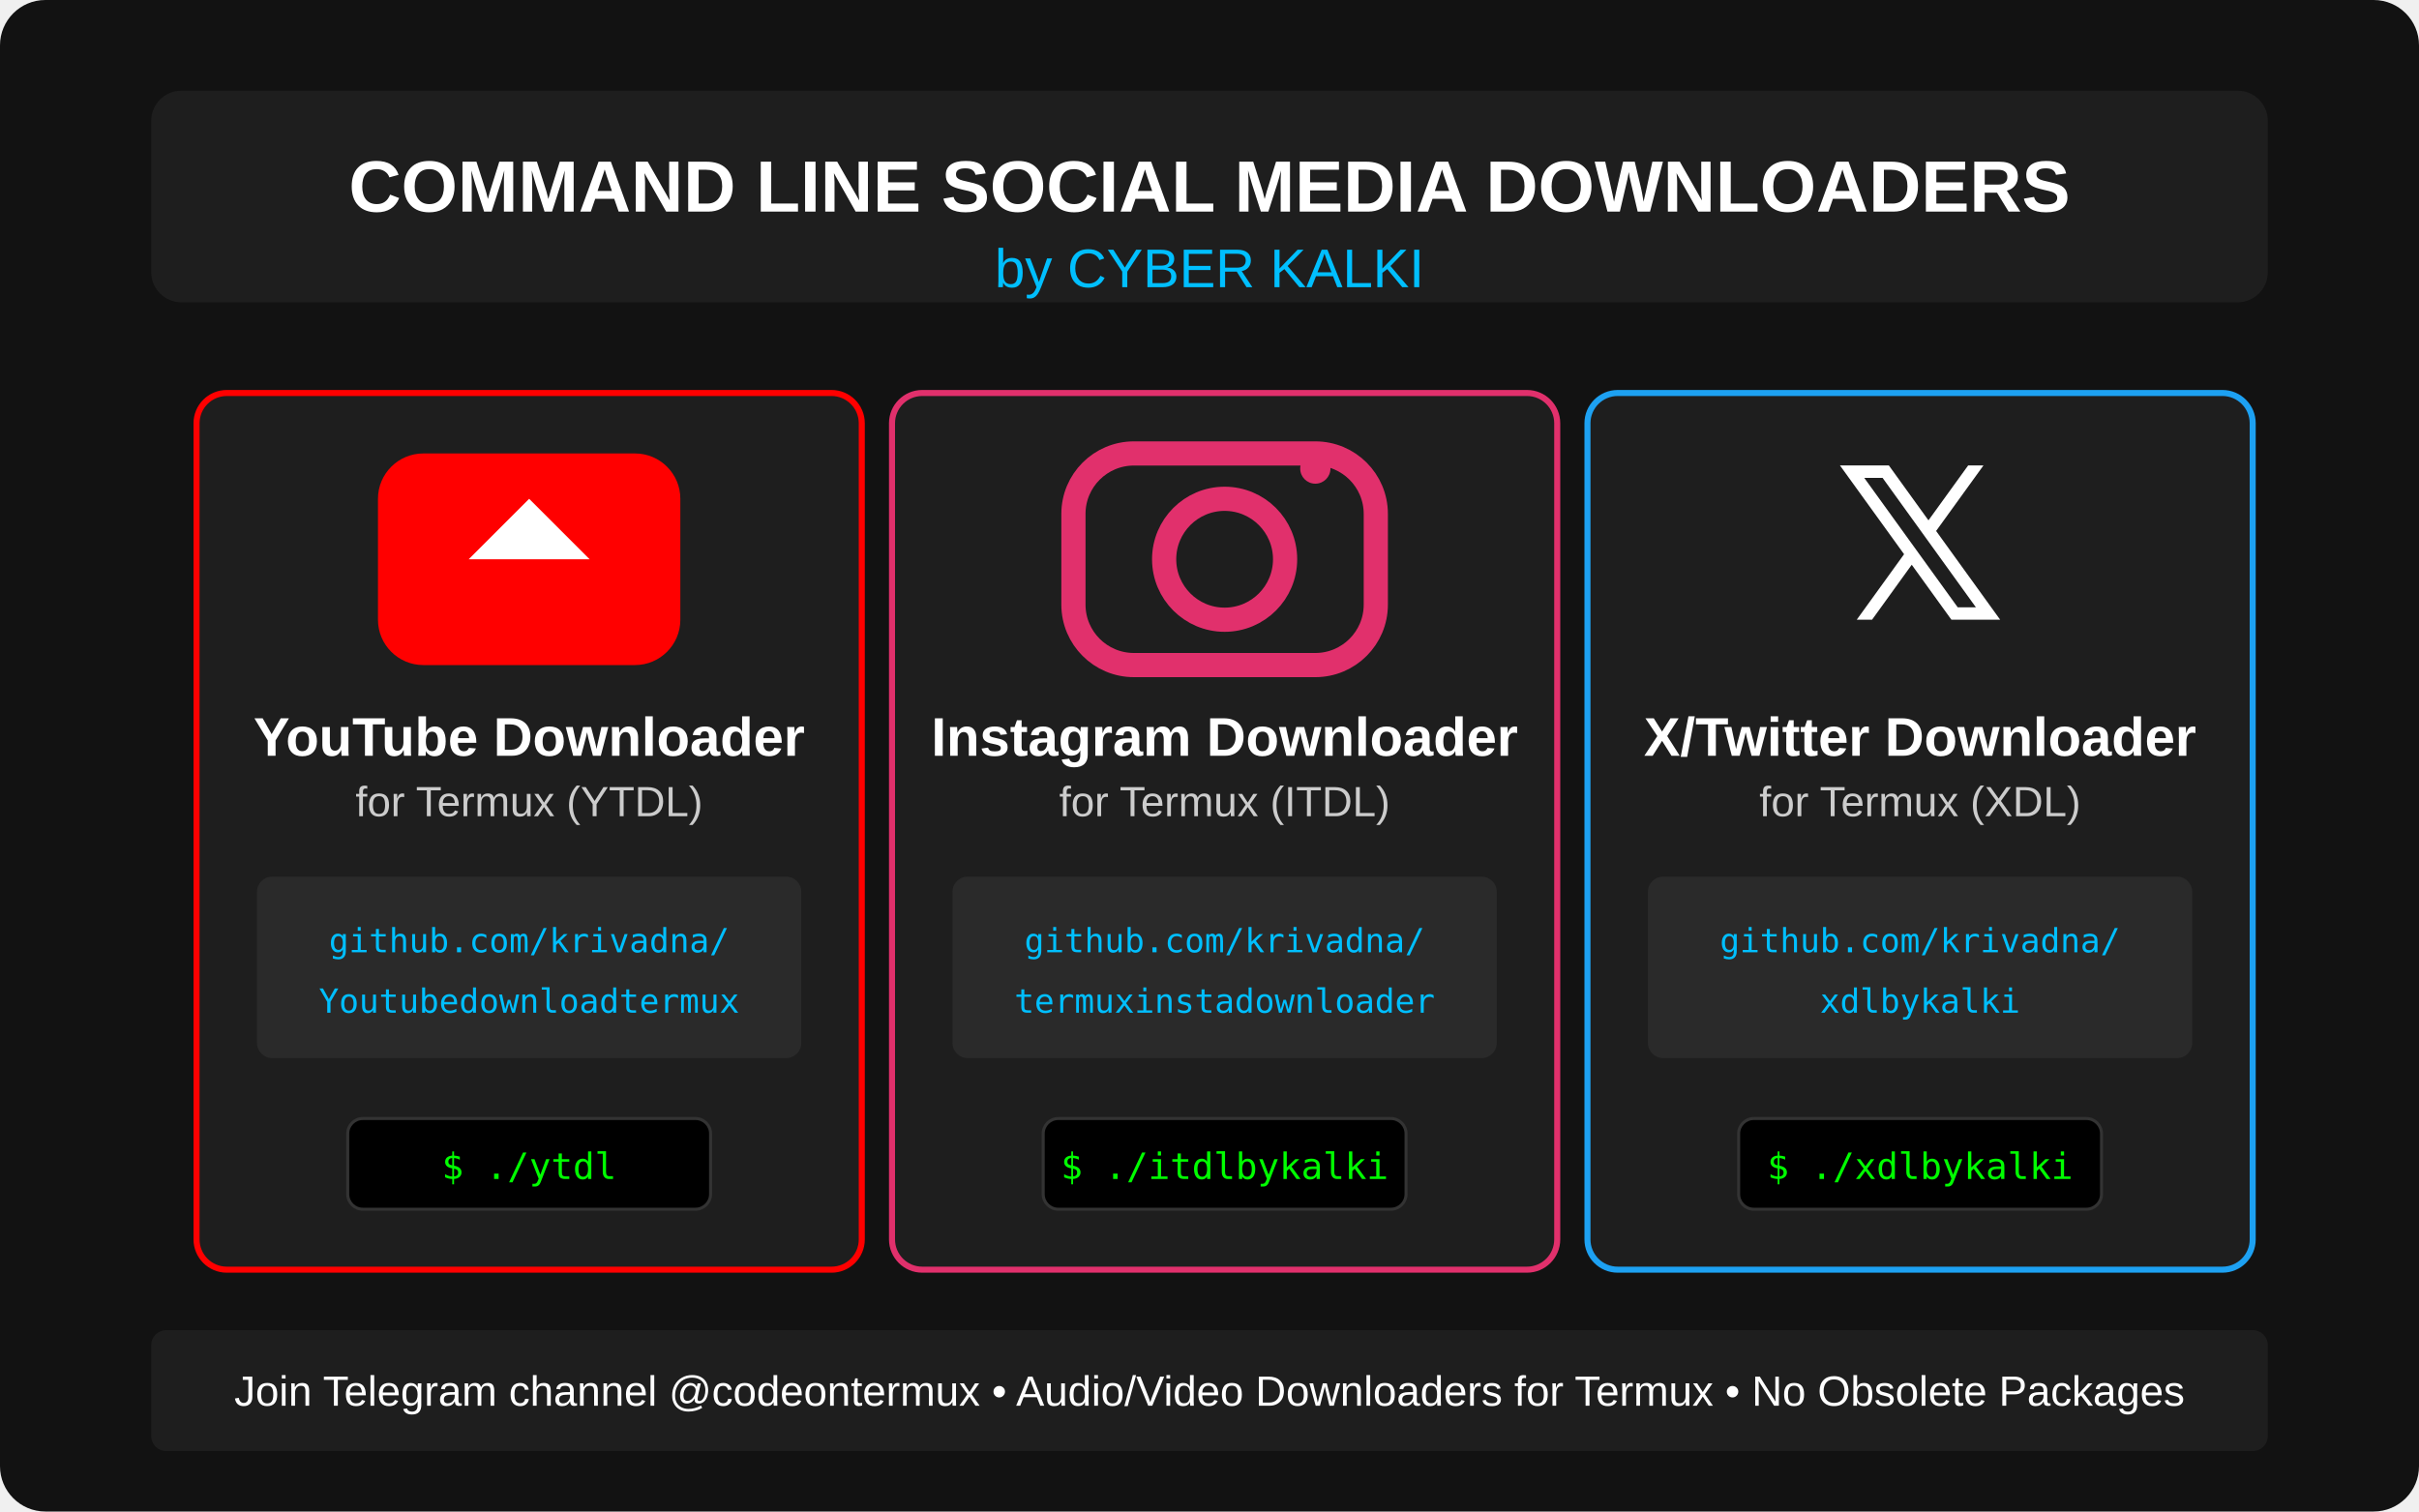
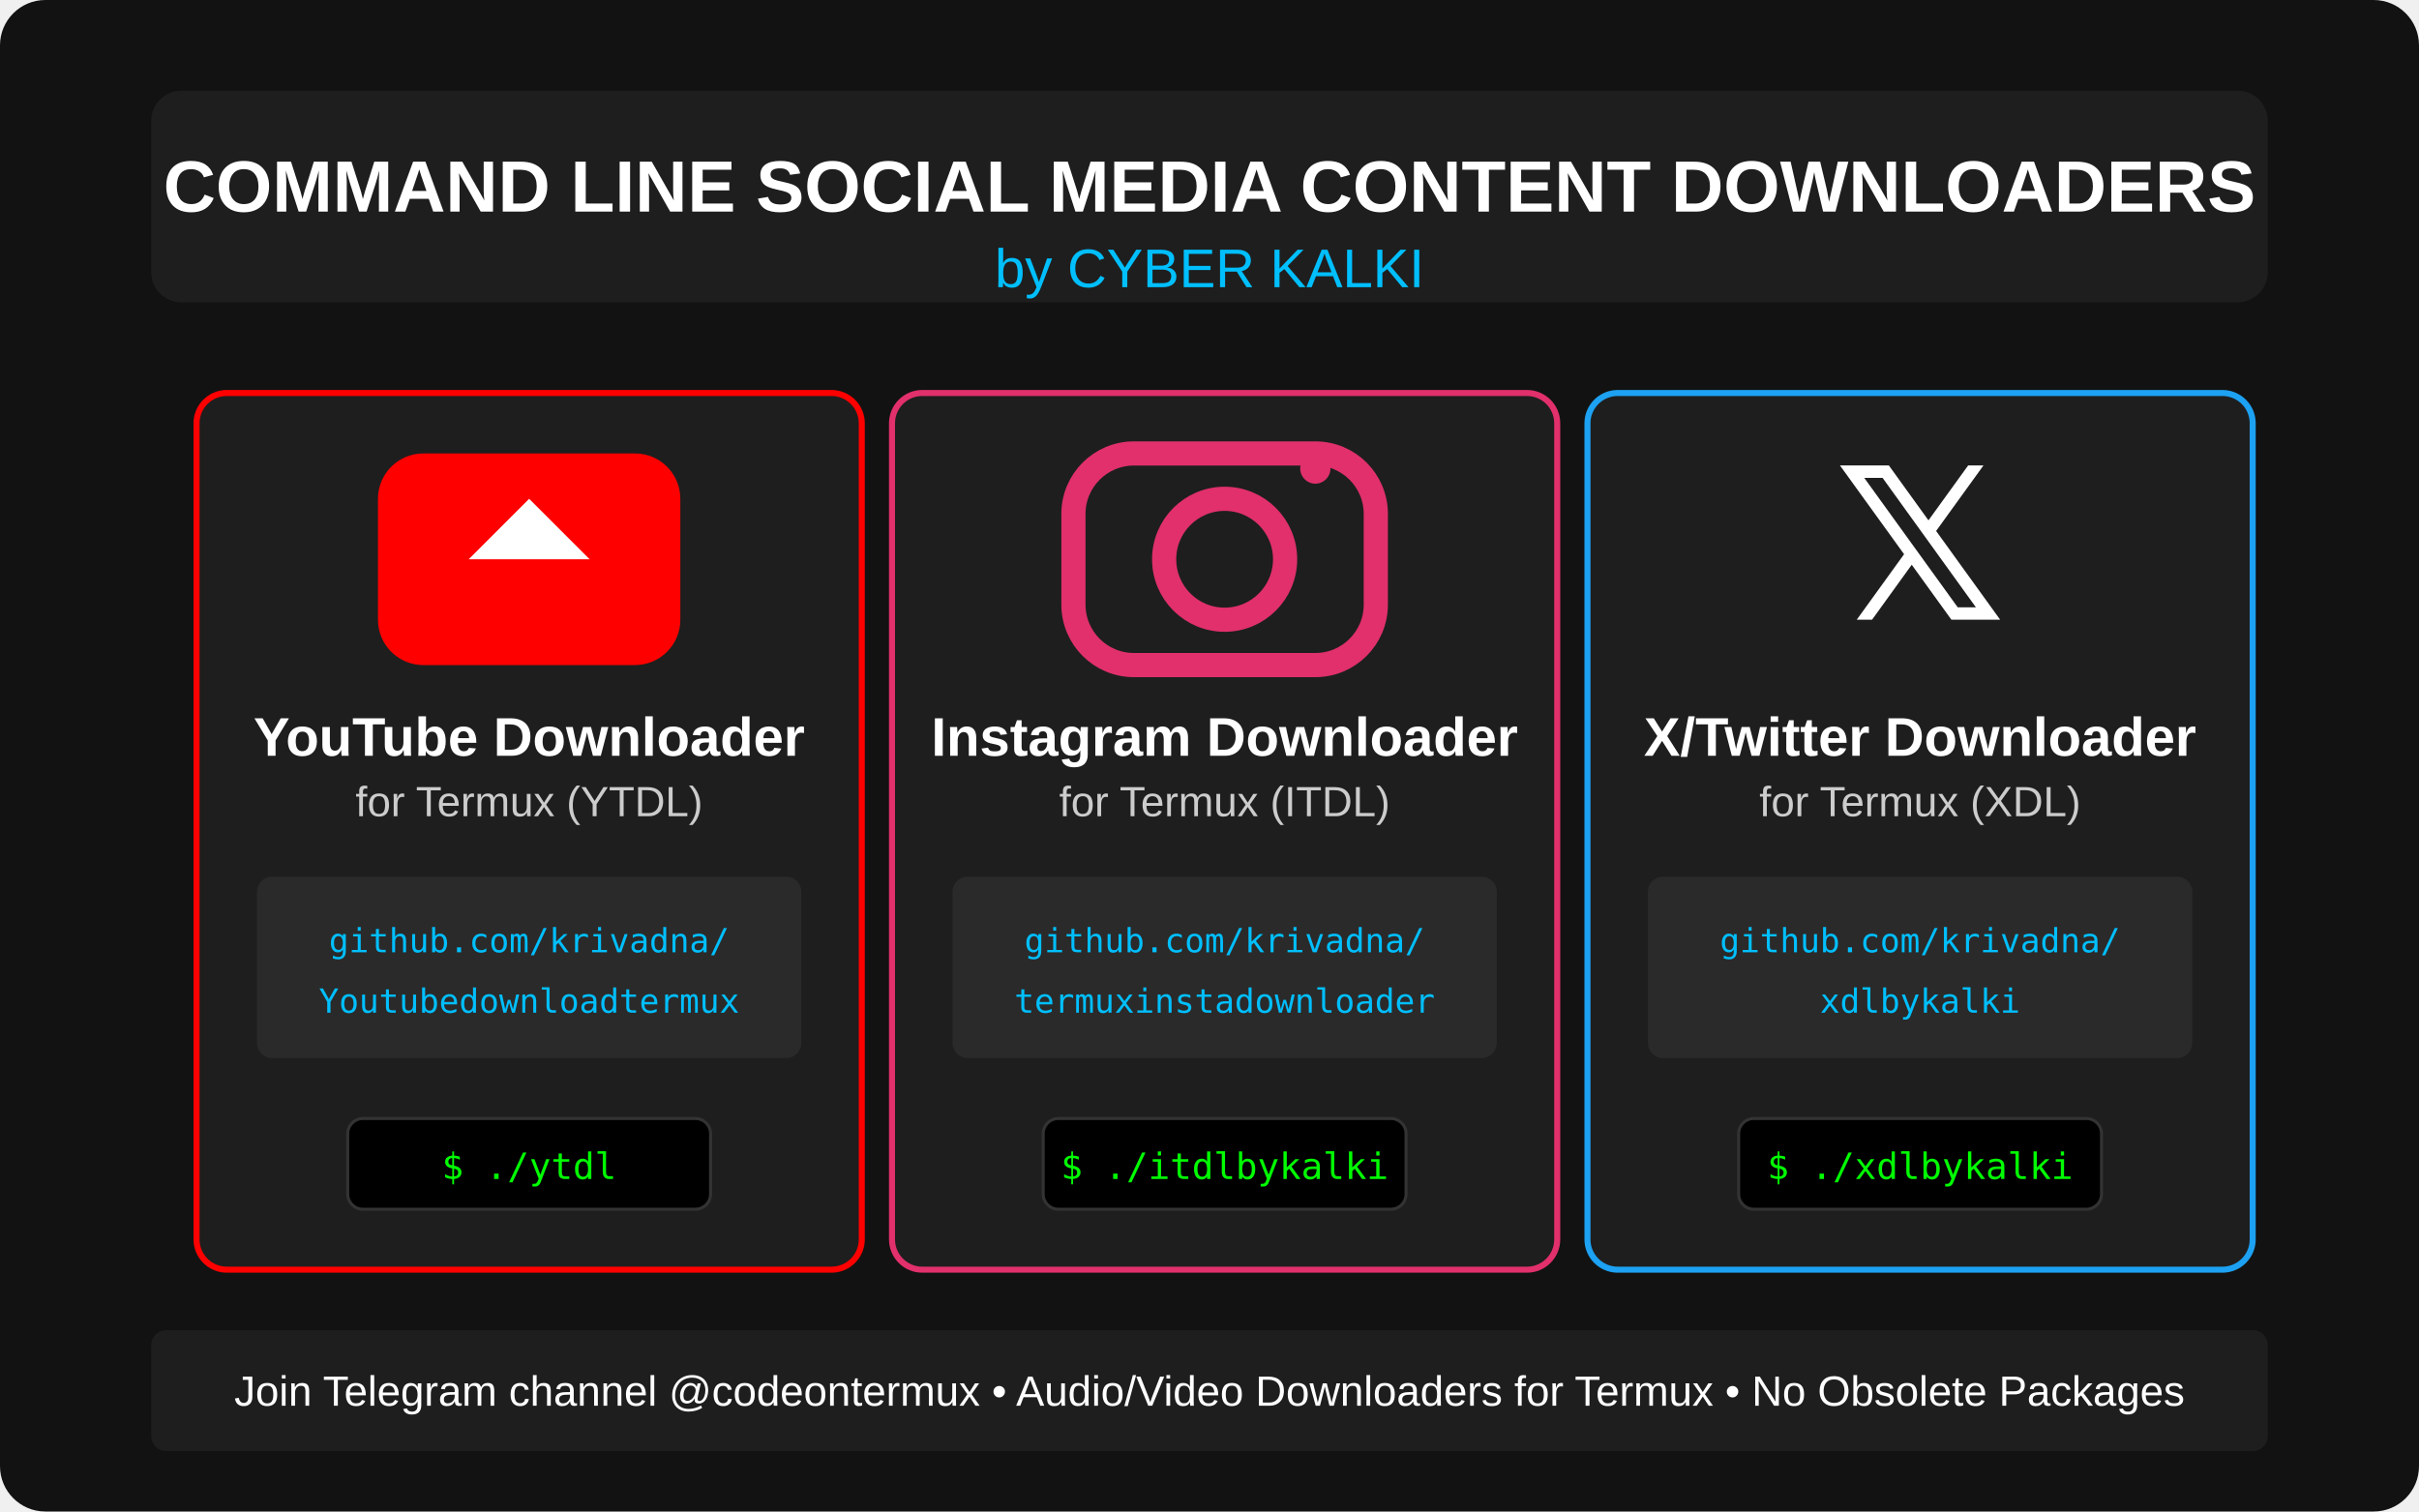
<svg xmlns="http://www.w3.org/2000/svg" viewBox="0 0 800 500">
  <rect width="800" height="500" rx="15" fill="#121212" />
  <rect x="50" y="30" width="700" height="70" rx="10" fill="#1E1E1E" />
-   <text x="400" y="70" font-family="Arial" font-size="24" font-weight="bold" fill="#FFFFFF" text-anchor="middle">COMMAND LINE SOCIAL MEDIA DOWNLOADERS</text>
+   <text x="400" y="70" font-family="Arial" font-size="24" font-weight="bold" fill="#FFFFFF" text-anchor="middle">COMMAND LINE SOCIAL MEDIA CONTENT DOWNLOADERS</text>
  <text x="400" y="95" font-family="Arial" font-size="18" fill="#00BFFF" text-anchor="middle">by CYBER KALKI</text>
  <rect x="65" y="130" width="220" height="290" rx="10" fill="#1E1E1E" stroke="#FF0000" stroke-width="2" />
  <rect x="125" y="150" width="100" height="70" rx="15" fill="#FF0000" />
  <polygon points="175,165 195,185 155,185" fill="#FFFFFF" />
  <text x="175" y="250" font-family="Arial" font-size="18" font-weight="bold" fill="#FFFFFF" text-anchor="middle">YouTube Downloader</text>
  <text x="175" y="270" font-family="Arial" font-size="14" fill="#CCCCCC" text-anchor="middle">for Termux (YTDL)</text>
  <rect x="85" y="290" width="180" height="60" rx="5" fill="#2A2A2A" />
  <text x="175" y="315" font-family="monospace" font-size="11" fill="#00BFFF" text-anchor="middle">github.com/krivadna/</text>
  <text x="175" y="335" font-family="monospace" font-size="11" fill="#00BFFF" text-anchor="middle">Youtubedownloadtermux</text>
  <rect x="295" y="130" width="220" height="290" rx="10" fill="#1E1E1E" stroke="#E1306C" stroke-width="2" />
  <rect x="355" y="150" width="100" height="70" rx="20" stroke="#E1306C" stroke-width="8" fill="none" />
  <circle cx="405" cy="185" r="20" stroke="#E1306C" stroke-width="8" fill="none" />
  <circle cx="435" cy="155" r="5" fill="#E1306C" />
  <text x="405" y="250" font-family="Arial" font-size="18" font-weight="bold" fill="#FFFFFF" text-anchor="middle">Instagram Downloader</text>
  <text x="405" y="270" font-family="Arial" font-size="14" fill="#CCCCCC" text-anchor="middle">for Termux (ITDL)</text>
  <rect x="315" y="290" width="180" height="60" rx="5" fill="#2A2A2A" />
  <text x="405" y="315" font-family="monospace" font-size="11" fill="#00BFFF" text-anchor="middle">github.com/krivadna/</text>
  <text x="405" y="335" font-family="monospace" font-size="11" fill="#00BFFF" text-anchor="middle">termuxinstadownloader</text>
  <rect x="525" y="130" width="220" height="290" rx="10" fill="#1E1E1E" stroke="#1DA1F2" stroke-width="2" />
  <text x="635" y="205" font-family="Arial" font-size="70" font-weight="bold" fill="#FFFFFF" text-anchor="middle">𝕏</text>
  <text x="635" y="250" font-family="Arial" font-size="18" font-weight="bold" fill="#FFFFFF" text-anchor="middle">X/Twitter Downloader</text>
  <text x="635" y="270" font-family="Arial" font-size="14" fill="#CCCCCC" text-anchor="middle">for Termux (XDL)</text>
  <rect x="545" y="290" width="180" height="60" rx="5" fill="#2A2A2A" />
  <text x="635" y="315" font-family="monospace" font-size="11" fill="#00BFFF" text-anchor="middle">github.com/krivadna/</text>
  <text x="635" y="335" font-family="monospace" font-size="11" fill="#00BFFF" text-anchor="middle">xdlbykalki</text>
  <rect x="115" y="370" width="120" height="30" rx="5" fill="#000000" stroke="#333333" />
  <text x="175" y="390" font-family="monospace" font-size="12" fill="#00FF00" text-anchor="middle">$ ./ytdl</text>
  <rect x="345" y="370" width="120" height="30" rx="5" fill="#000000" stroke="#333333" />
  <text x="405" y="390" font-family="monospace" font-size="12" fill="#00FF00" text-anchor="middle">$ ./itdlbykalki</text>
  <rect x="575" y="370" width="120" height="30" rx="5" fill="#000000" stroke="#333333" />
  <text x="635" y="390" font-family="monospace" font-size="12" fill="#00FF00" text-anchor="middle">$ ./xdlbykalki</text>
  <rect x="50" y="440" width="700" height="40" rx="5" fill="#1E1E1E" />
  <text x="400" y="465" font-family="Arial" font-size="14" fill="#FFFFFF" text-anchor="middle">Join Telegram channel @codeontermux • Audio/Video Downloaders for Termux • No Obsolete Packages</text>
</svg>
